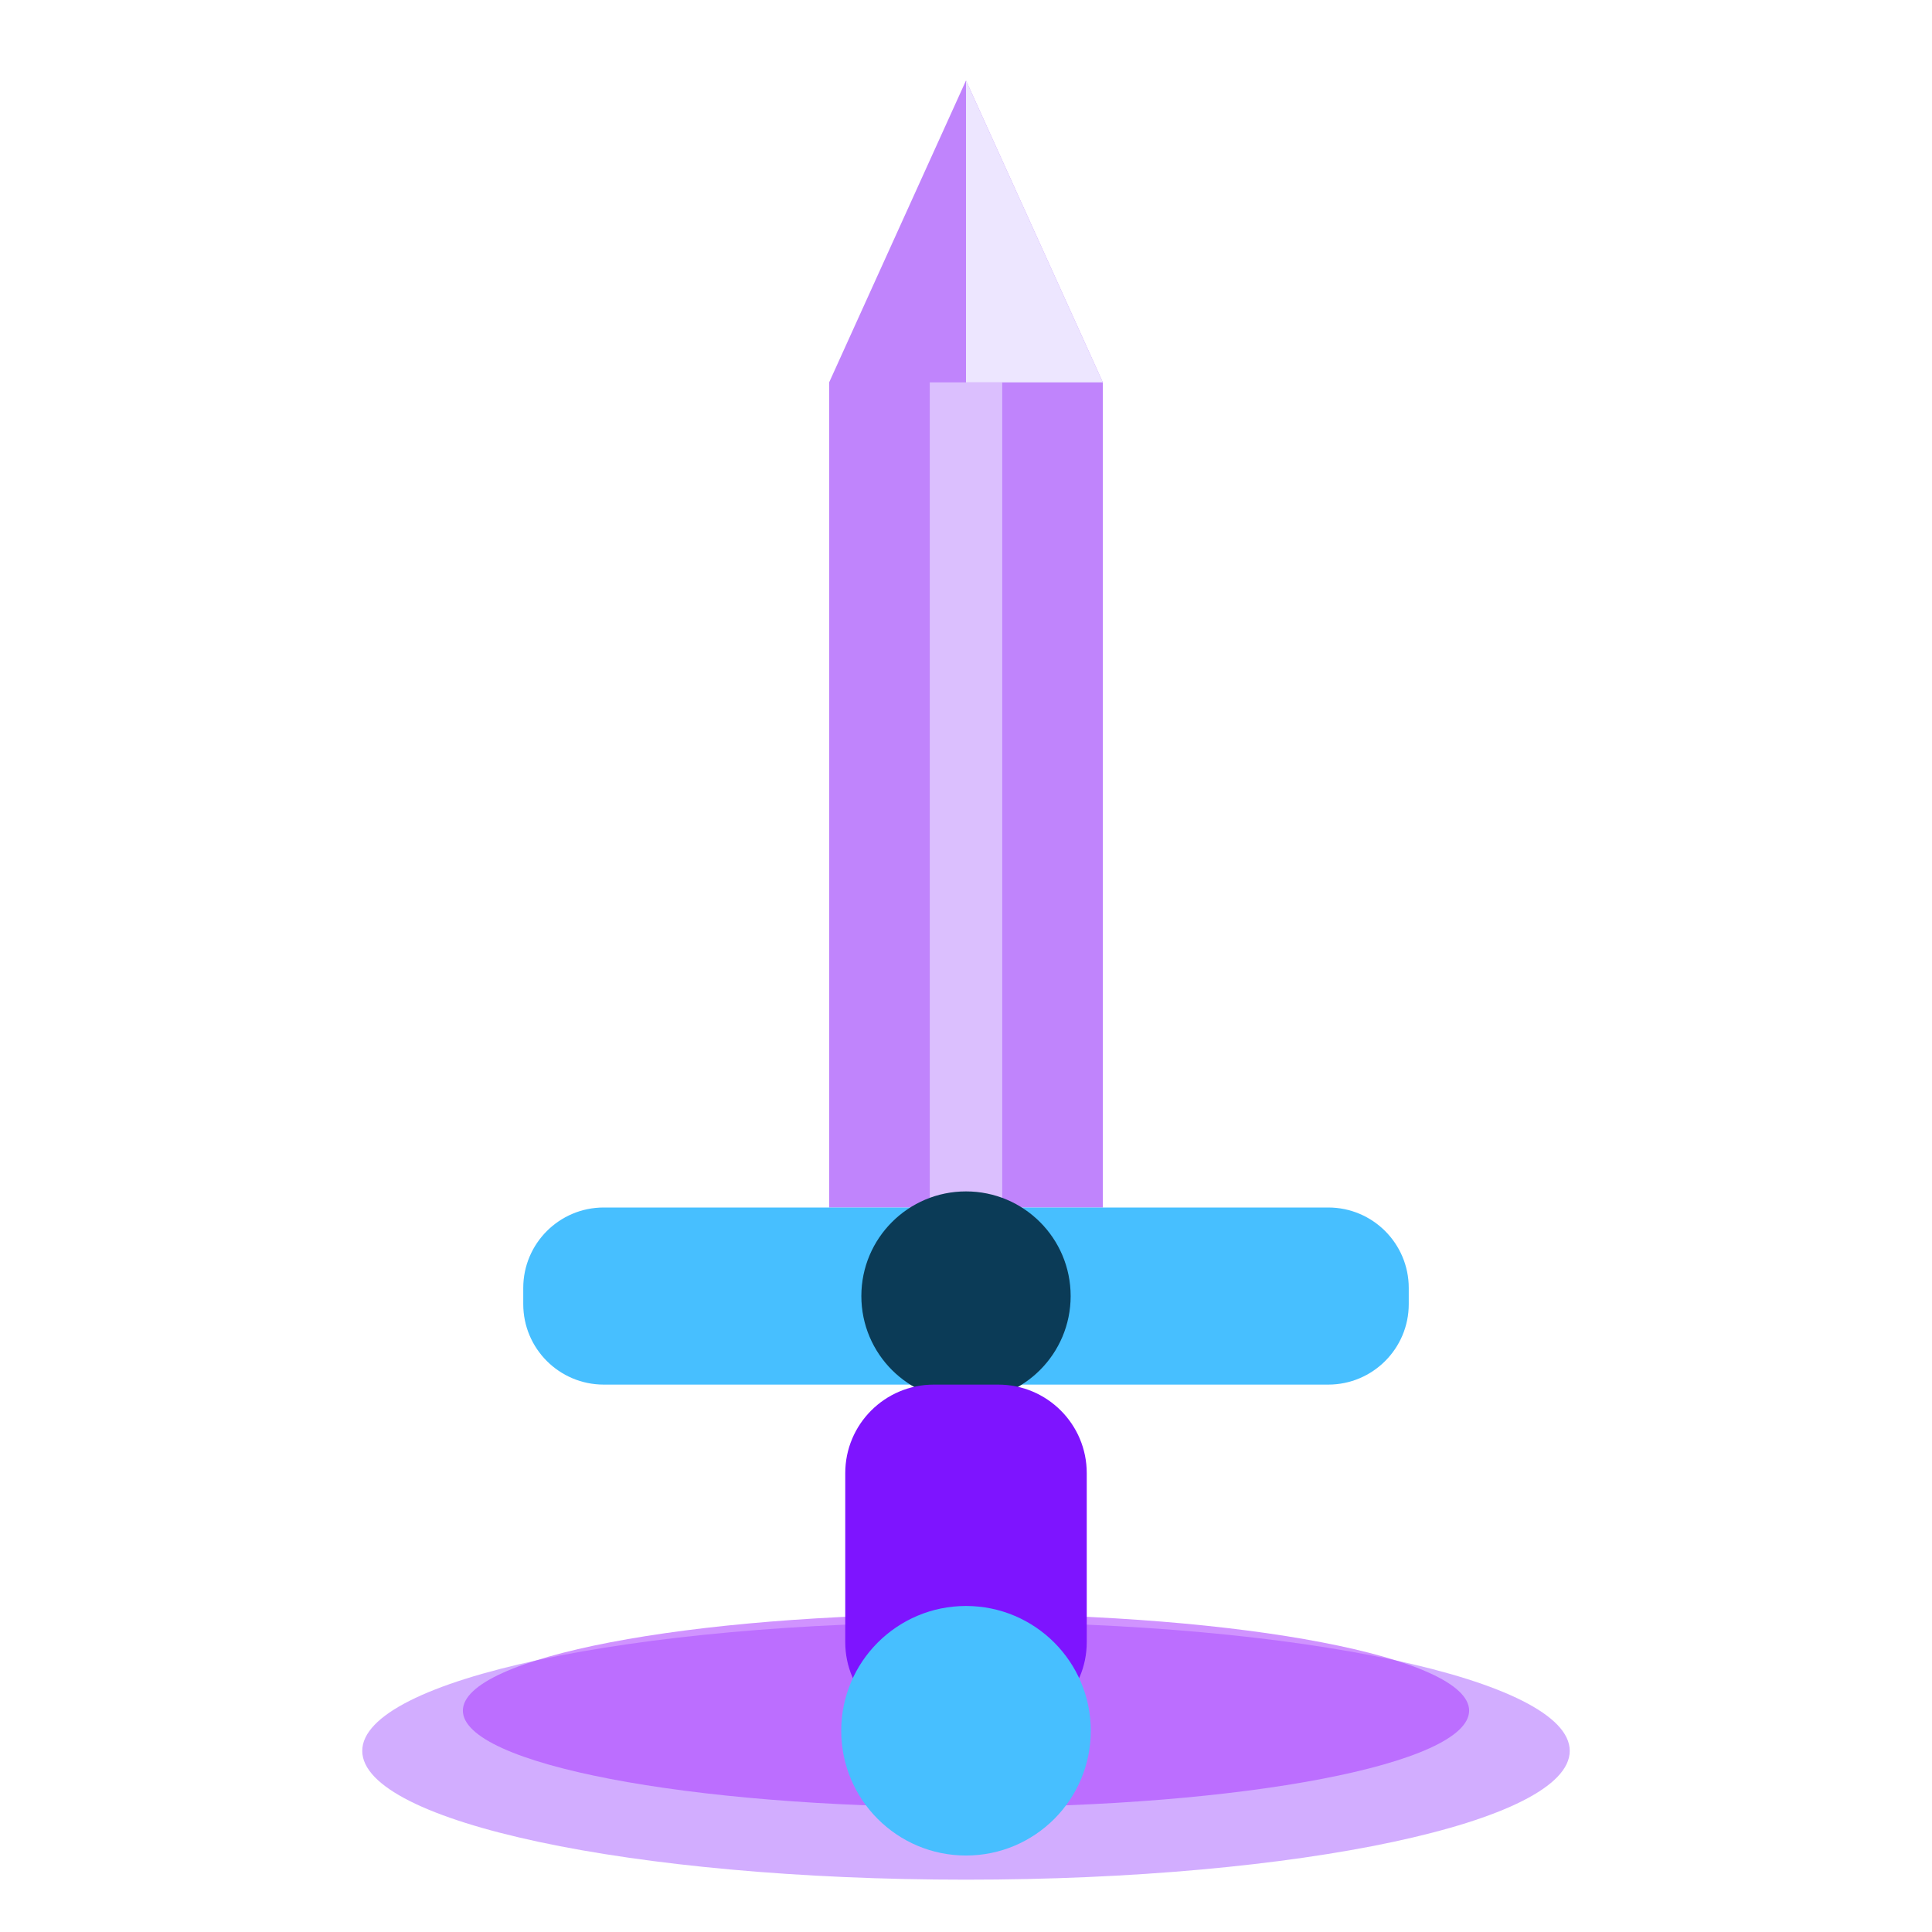
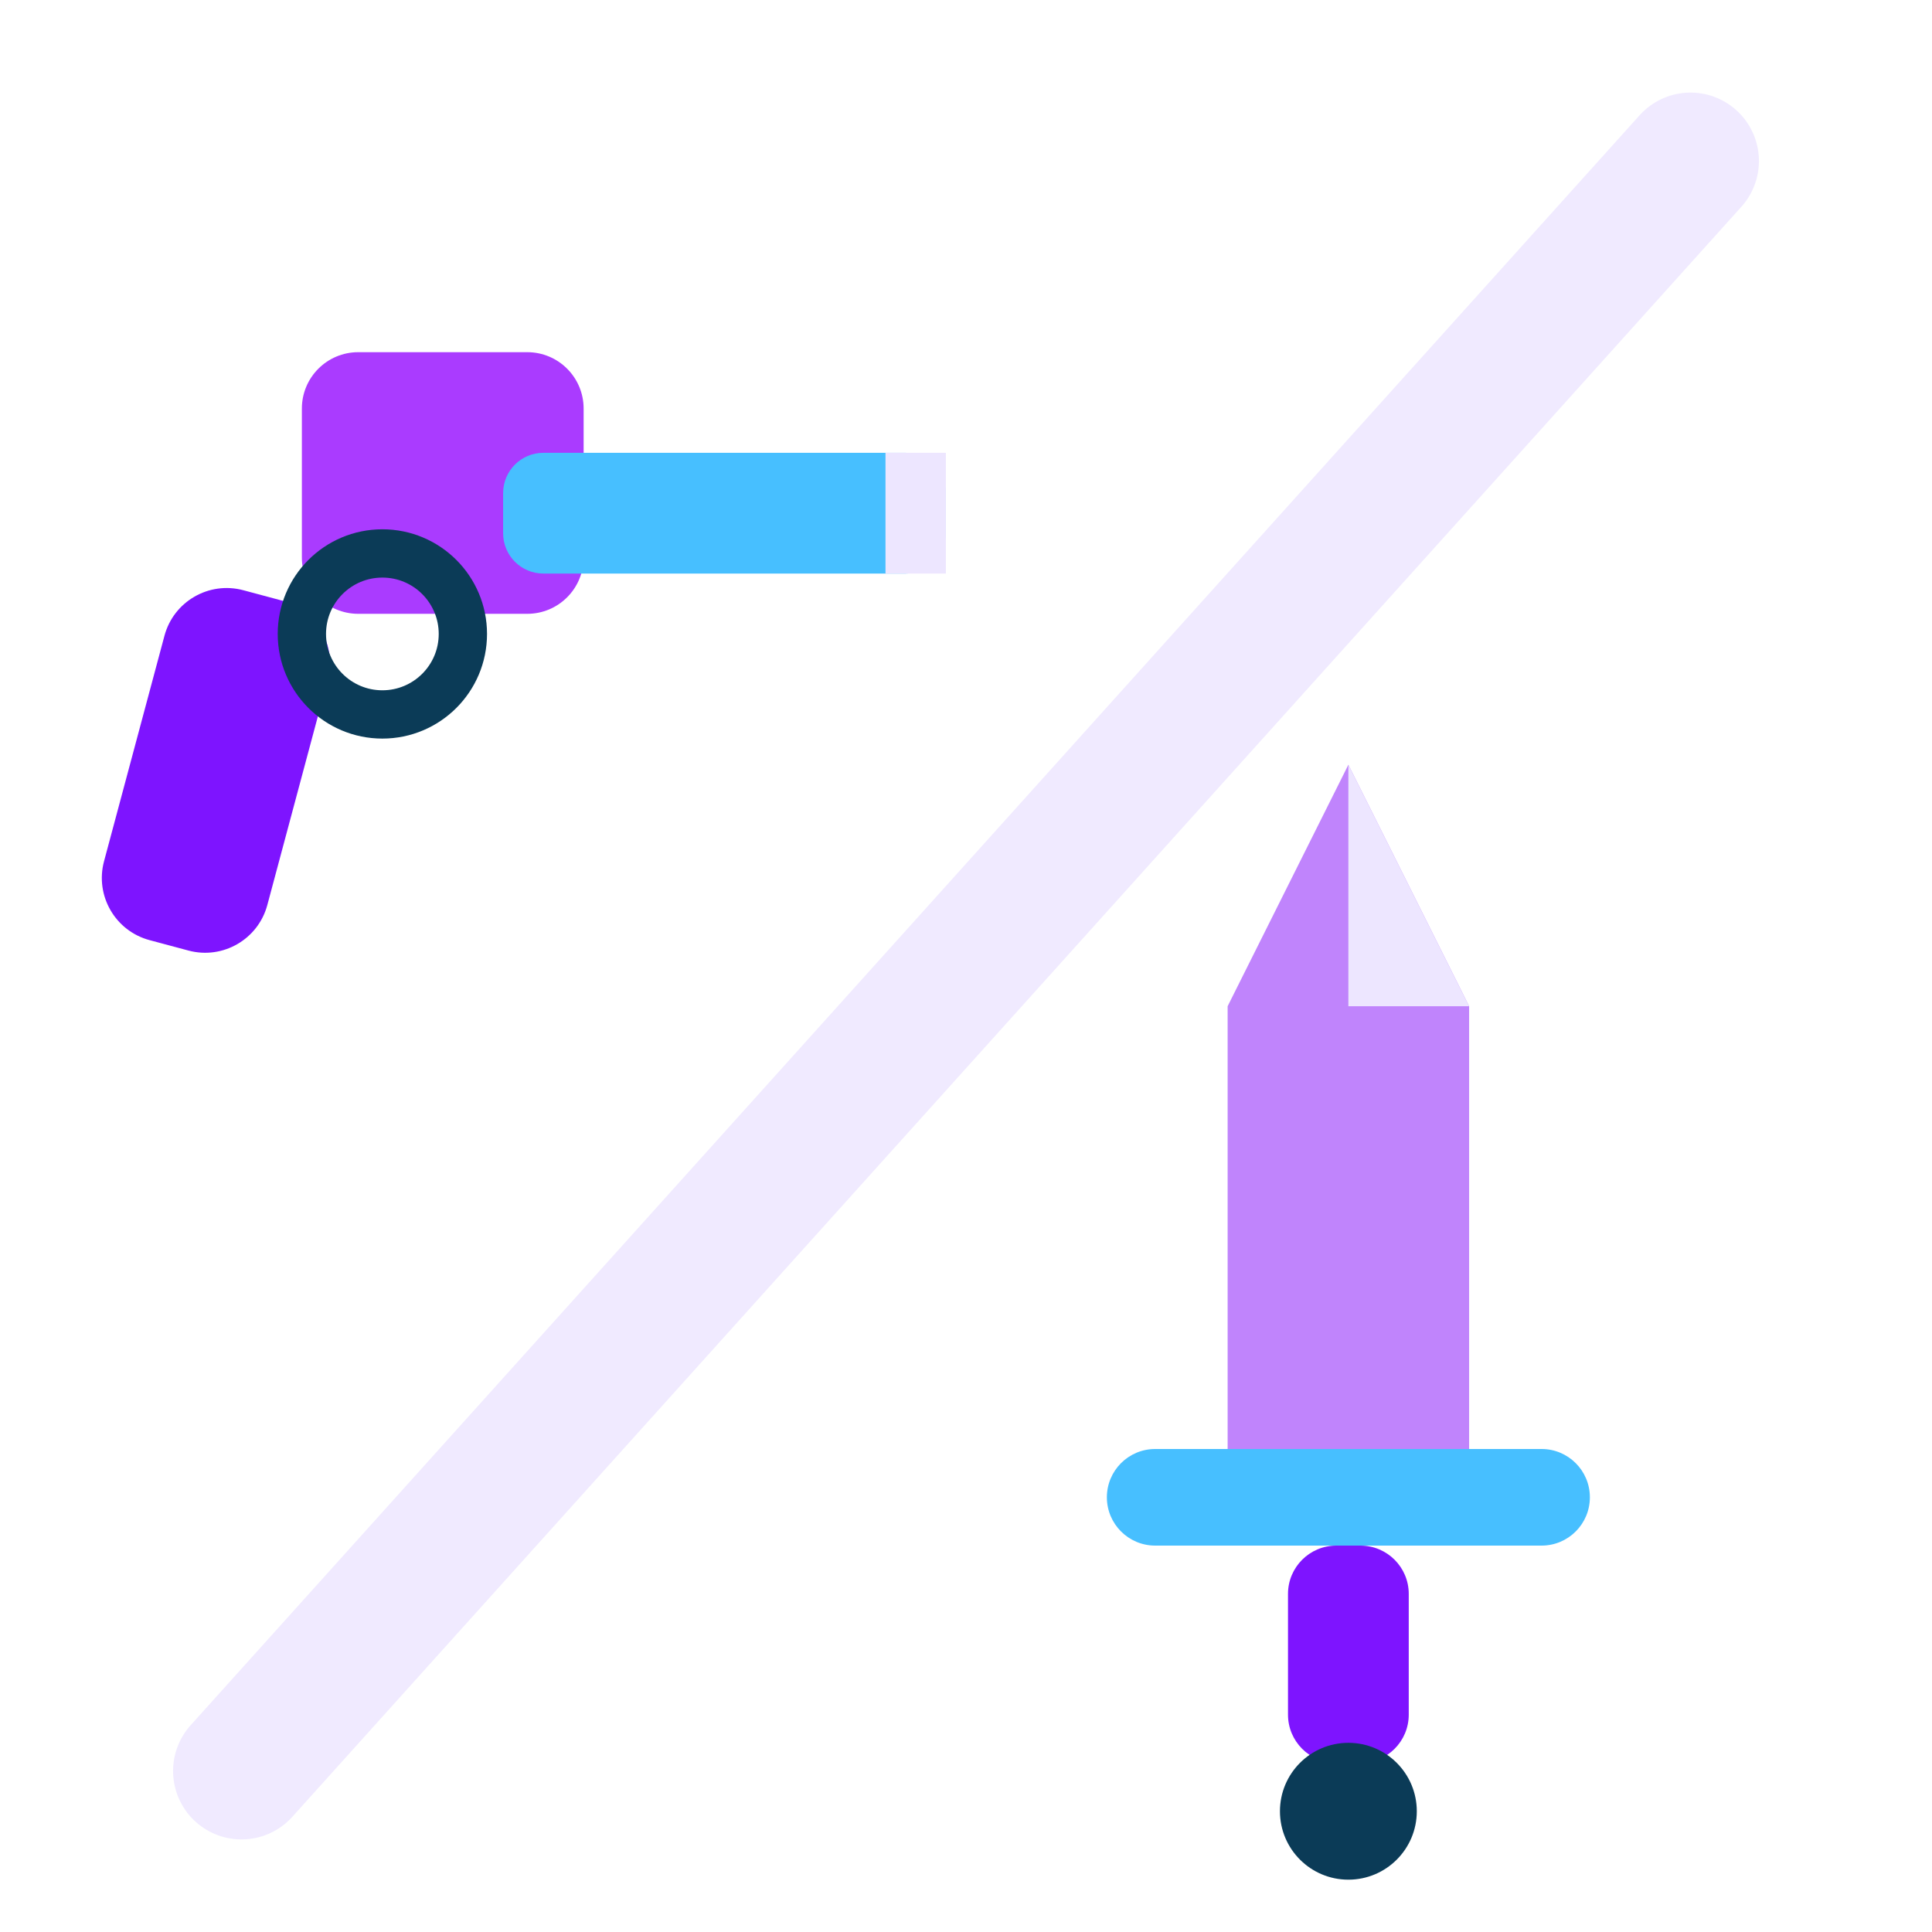
<svg xmlns="http://www.w3.org/2000/svg" width="48" height="48" viewBox="0 0 48 48" fill="none">
-   <ellipse cx="24" cy="43.5" rx="15" ry="3.2" fill="#7e14ff" fill-opacity="0.35" />
-   <ellipse cx="24" cy="42.5" rx="12.5" ry="2.4" fill="#aa3bff" fill-opacity="0.55" />
-   <path d="M24 2 L27.4 9.5 L27.4 30 L20.6 30 L20.6 9.5 Z" fill="#c084fc" />
-   <path d="M24 2 L27.4 9.5 L24 9.5 Z" fill="#ede6ff" />
-   <rect x="23.1" y="9.5" width="1.8" height="20.5" fill="#ede6ff" fill-opacity="0.6" />
-   <rect x="13" y="30" width="22" height="4.4" rx="2" fill="#47bfff" />
-   <circle cx="24" cy="32.2" r="2.6" fill="#0b3b57" />
-   <rect x="21" y="34.4" width="6" height="8.6" rx="2.2" fill="#7e14ff" />
-   <circle cx="24" cy="43" r="3.1" fill="#47bfff" />
+   <rect x="4.5" y="14.25" width="4.2" height="9" rx="1.6" fill="#7e14ff" transform="rotate(15 4.5 14.25)" />
+   <rect x="7.5" y="8.75" width="7" height="6.5" rx="1.4" fill="#aa3bff" />
+   <circle cx="9.5" cy="15.75" r="2" fill="none" stroke="#0b3b57" stroke-width="1.2" />
+   <rect x="12.5" y="11.25" width="11" height="3" rx="1" fill="#47bfff" />
+   <rect x="22" y="11.25" width="1.5" height="3" fill="#ede6ff" />
+   <line x1="6" y1="44" x2="42" y2="4" stroke="#ede6ff" stroke-width="3.4" stroke-linecap="round" stroke-opacity="0.85" />
+   <path d="M33.5 19 L36.5 25 L36.5 36 L30.5 36 L30.5 25 Z" fill="#c084fc" />
+   <path d="M33.5 19 L36.5 25 L33.5 25 Z" fill="#ede6ff" />
+   <rect x="27.5" y="36" width="12" height="2.4" rx="1.2" fill="#47bfff" />
+   <rect x="32" y="38.4" width="3" height="5.4" rx="1.2" fill="#7e14ff" />
+   <circle cx="33.5" cy="45" r="1.7" fill="#0b3b57" />
</svg>
